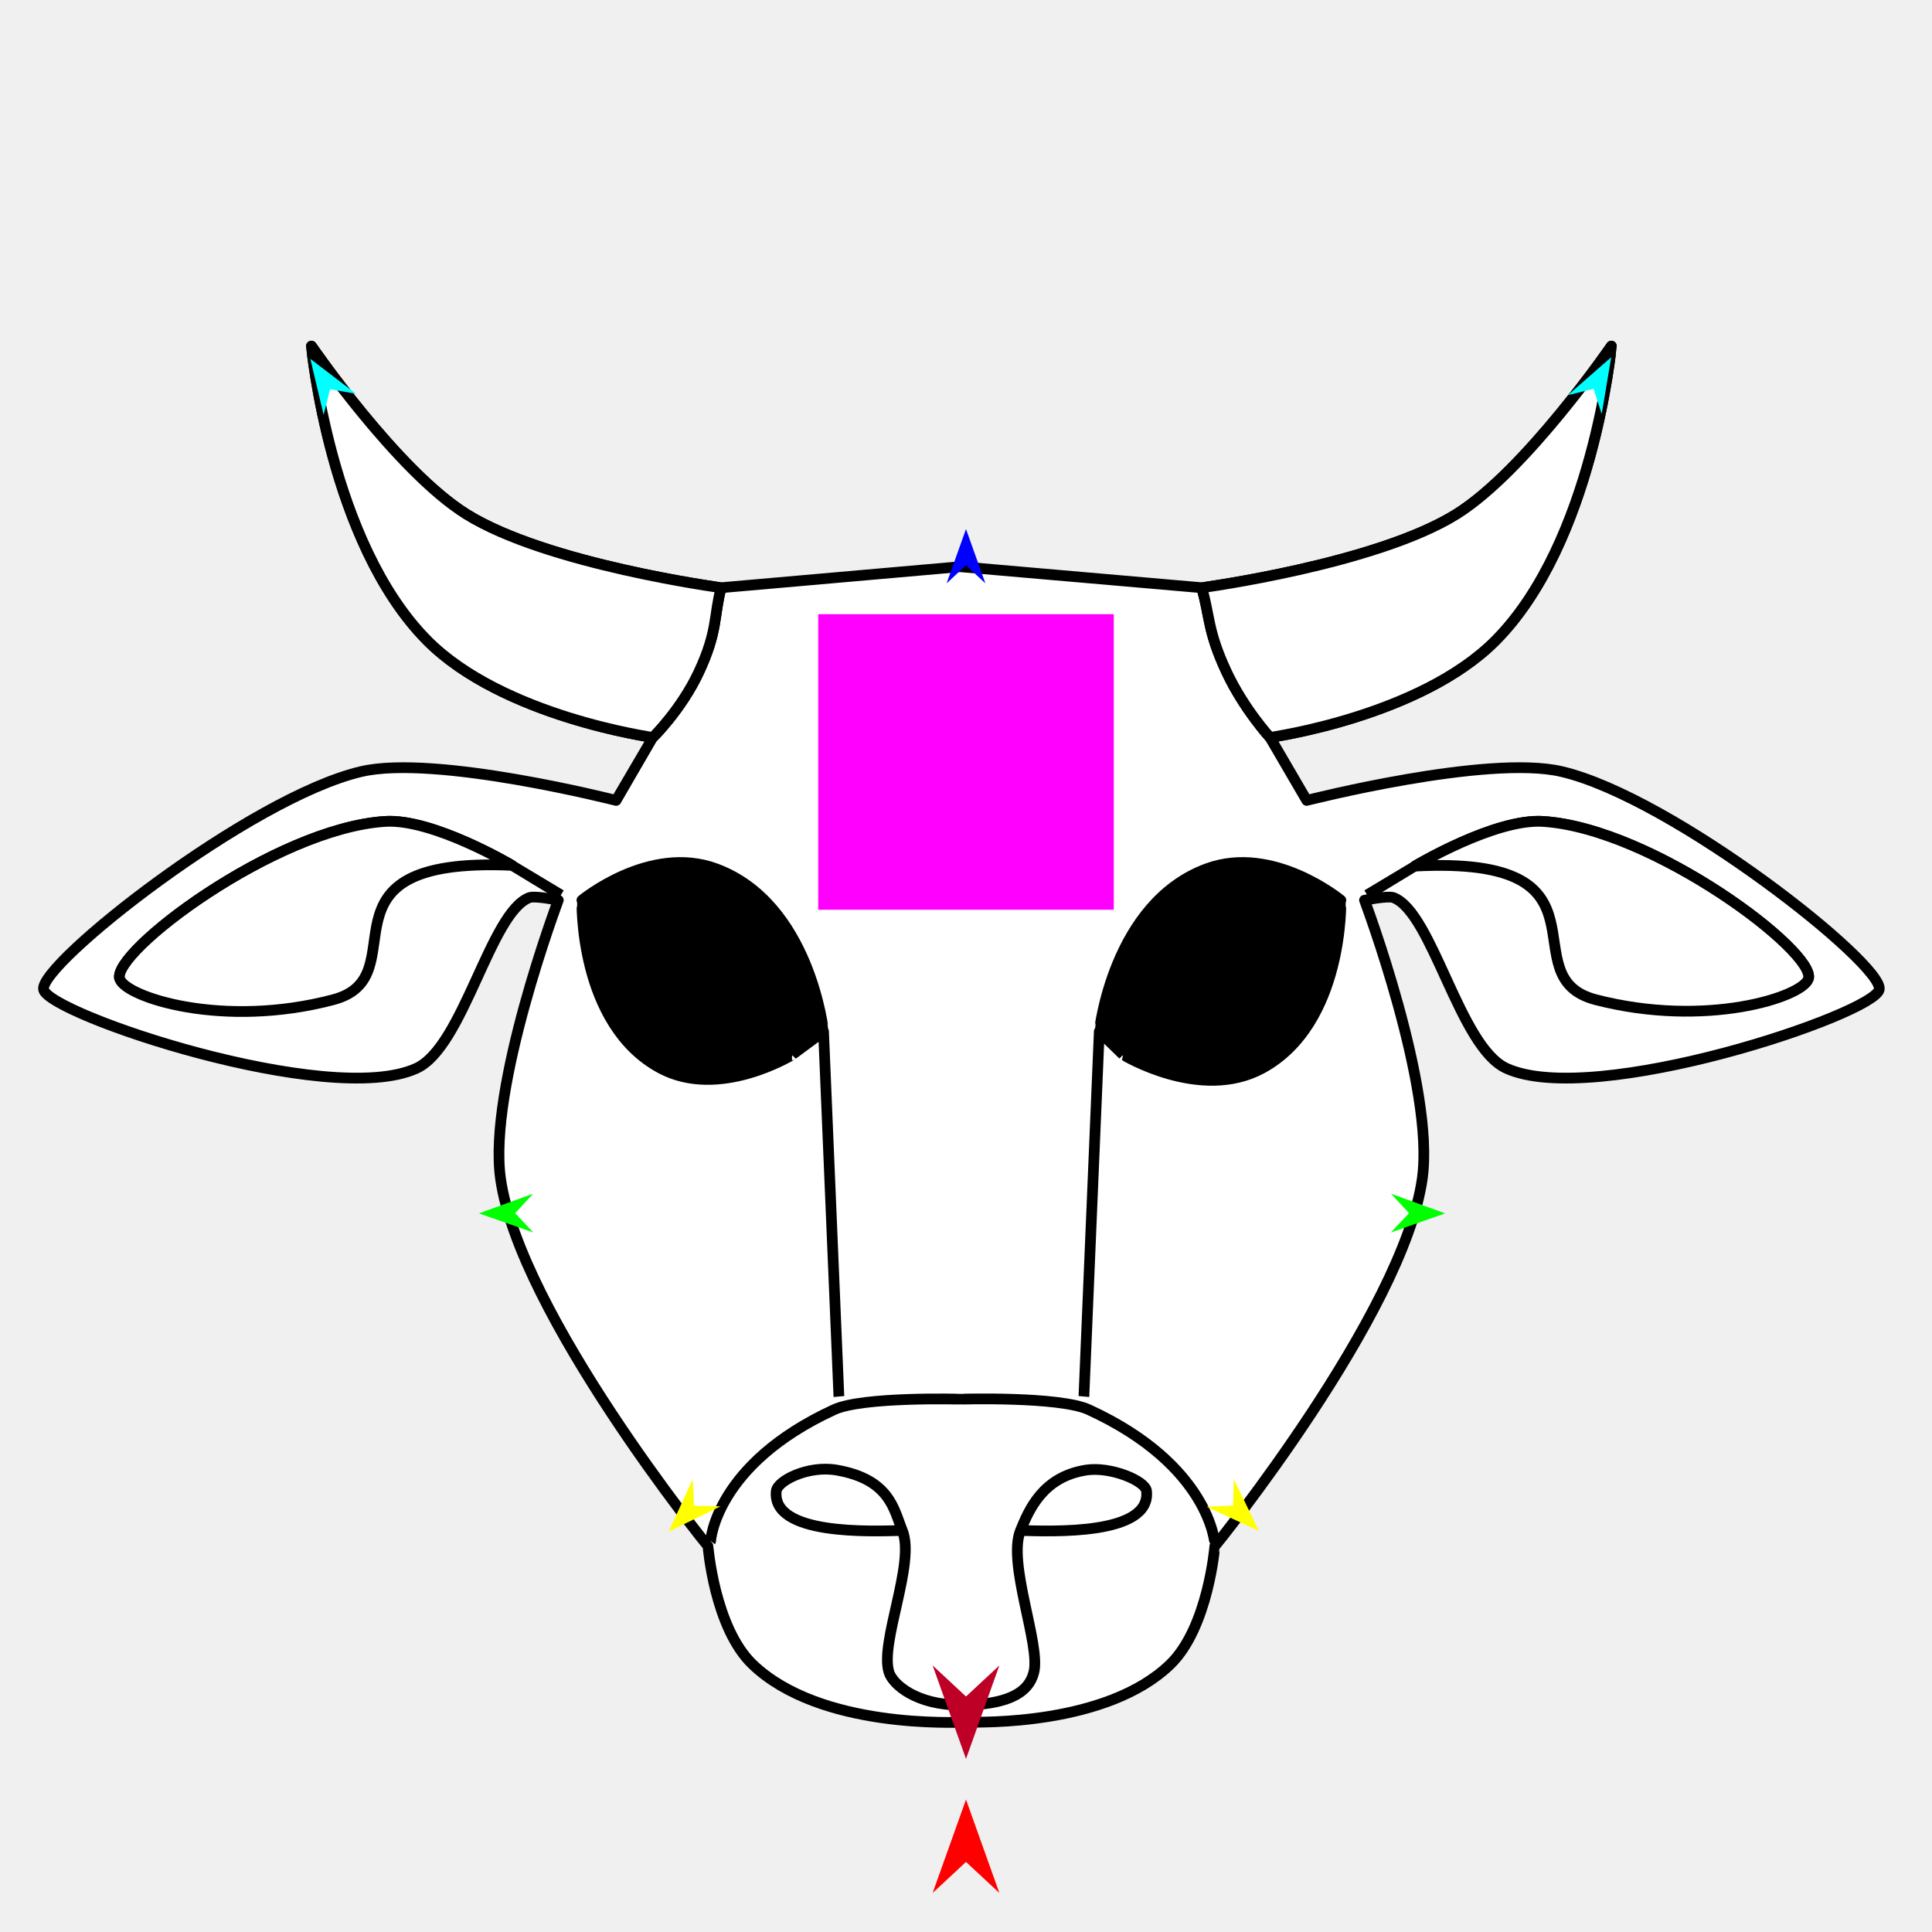
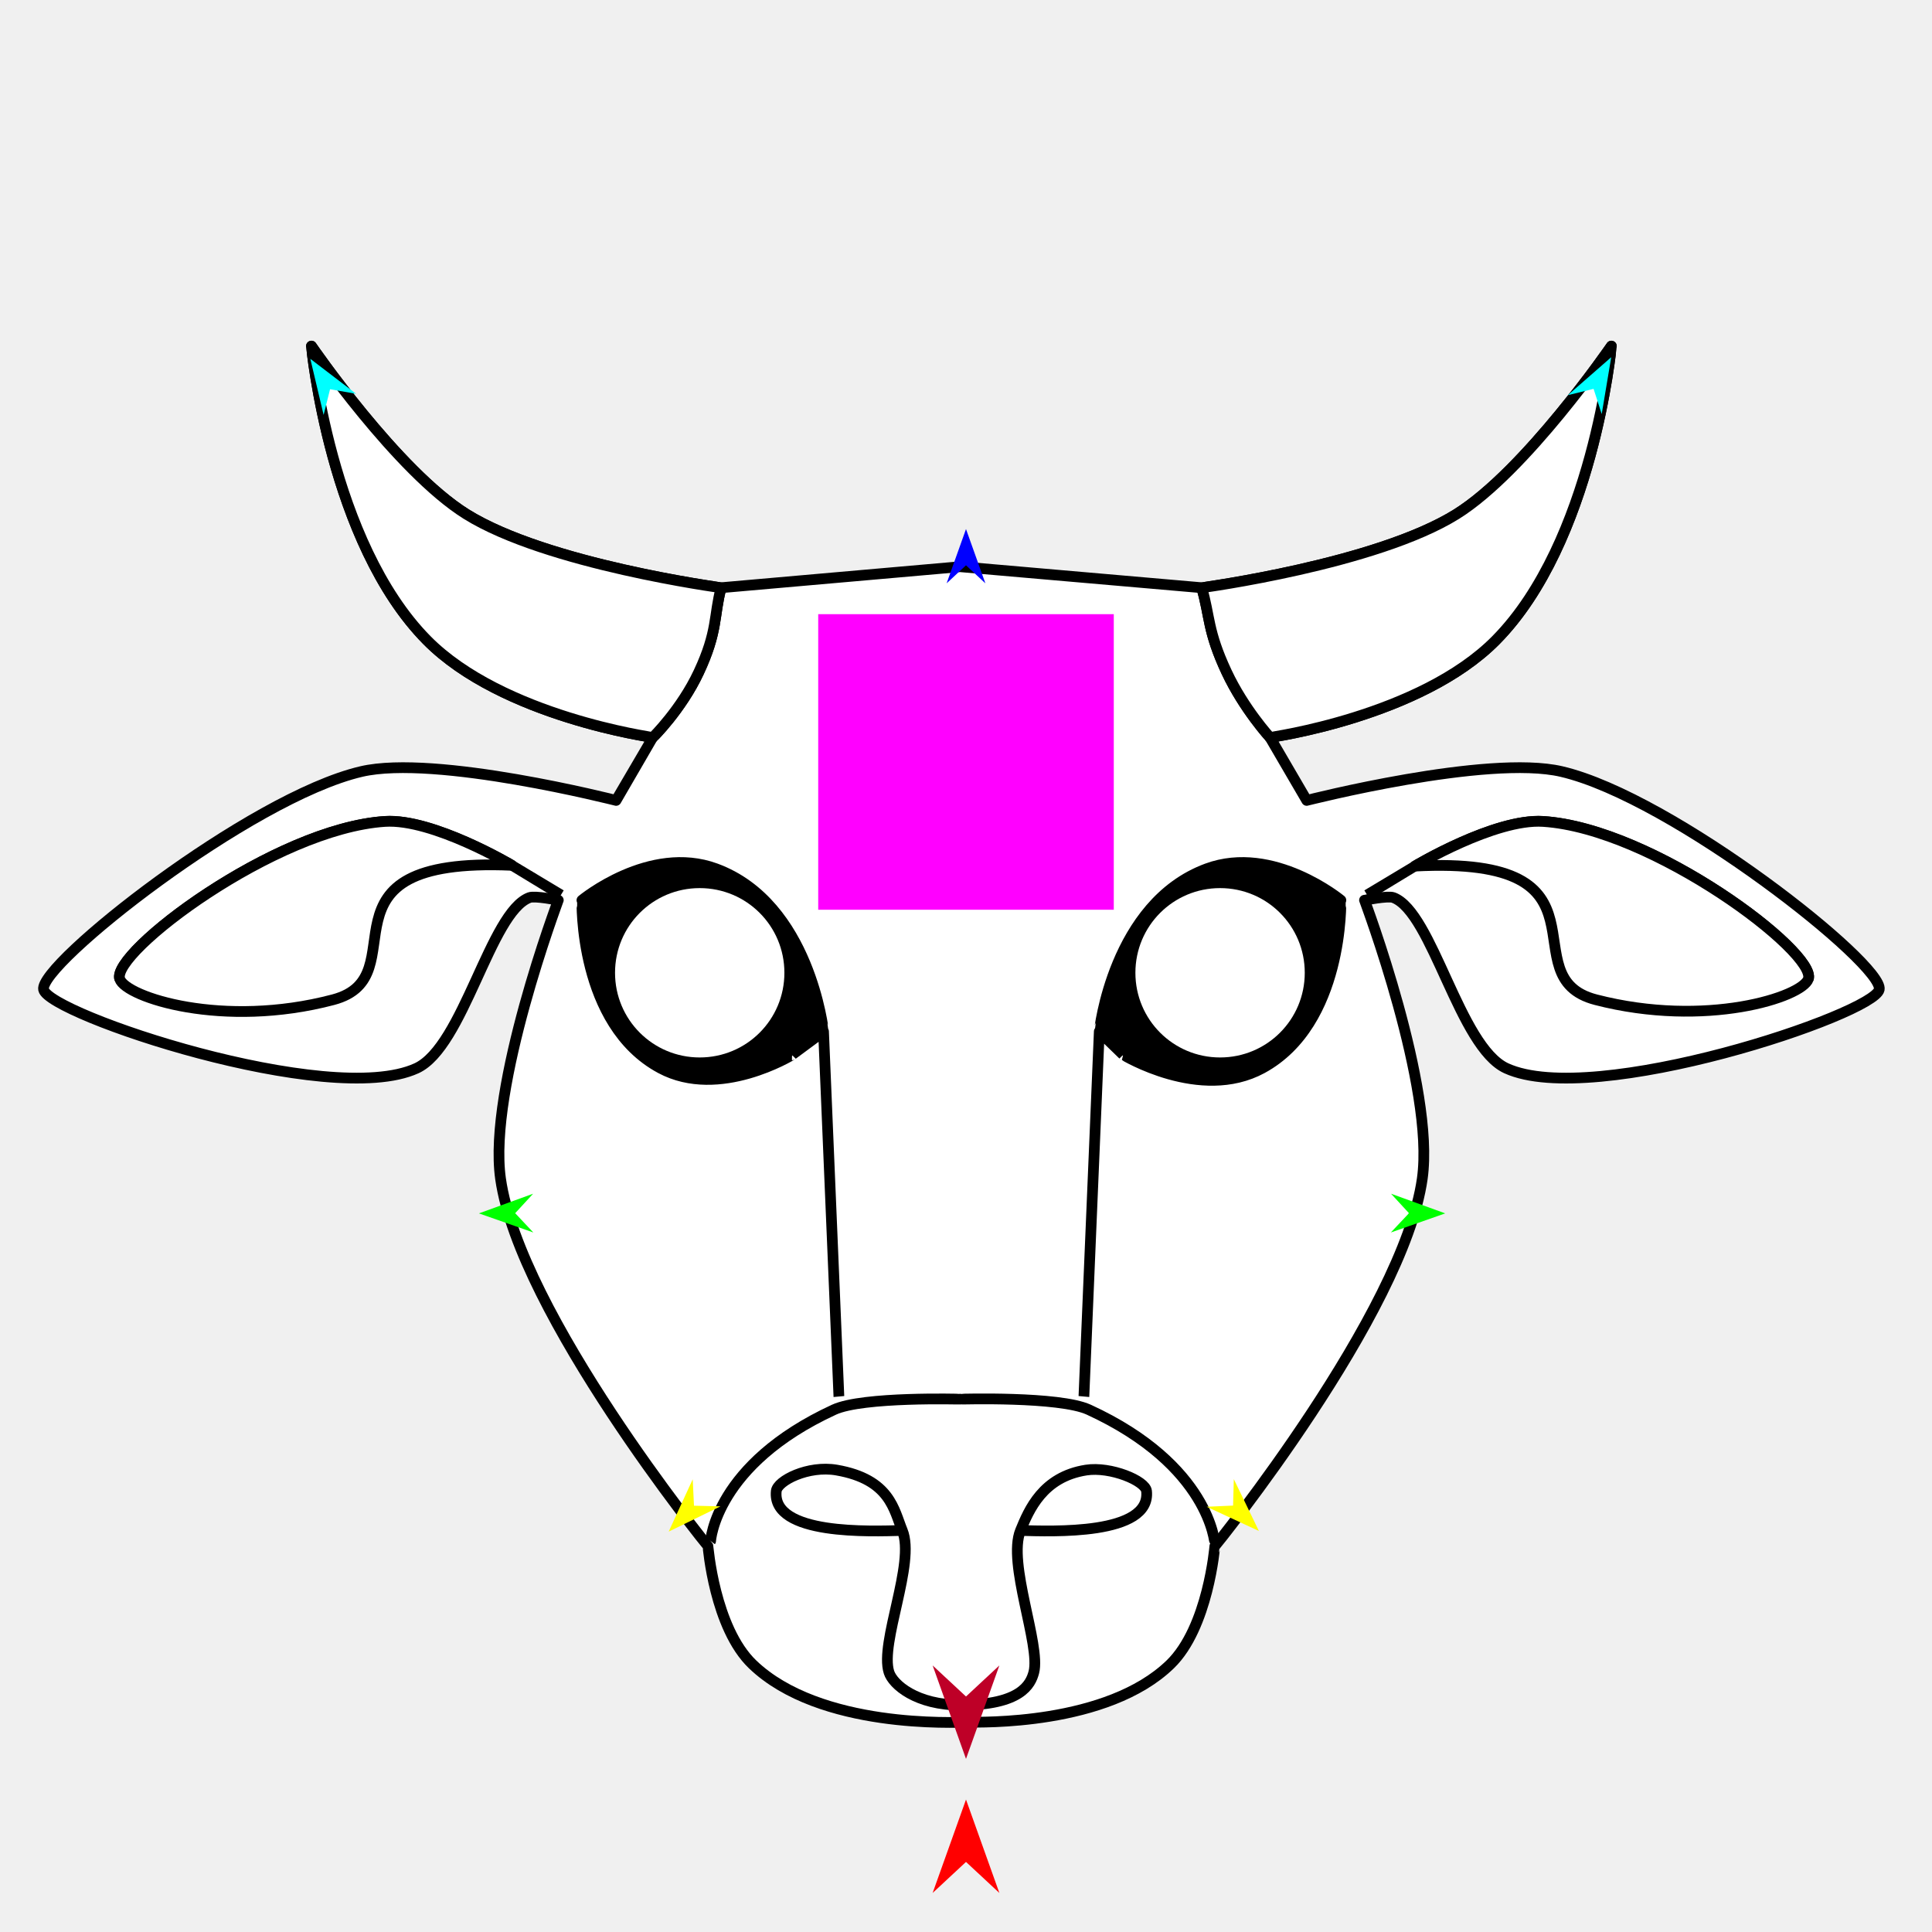
<svg xmlns="http://www.w3.org/2000/svg" version="1.1" id="Frame_0" width="720px" height="720px">
  <g id="cow_head2">
    <g id="cow_head_2">
      <path fill="#ffffff" fill-rule="evenodd" stroke="none" d="M 357.799 211.194 C 357.799 211.194 447.828 219.022 447.837 219.023 C 447.846 219.020 512.802 210.310 542.768 191.620 C 568.603 175.507 600.503 128.992 600.509 128.985 C 600.505 128.996 593.623 202.016 557.448 238.596 C 529.302 267.057 473.291 274.803 473.282 274.807 C 473.283 274.809 486.982 298.293 486.983 298.295 C 486.993 298.294 554.275 281.083 581.914 287.530 C 623.457 297.220 702.205 359.479 700.333 368.759 C 698.481 377.938 593.972 413.076 561.362 398.119 C 543.851 390.088 533.860 339.965 519.279 334.506 C 517.213 333.732 508.515 335.484 508.514 335.484 C 508.516 335.495 534.821 405.307 530.045 439.223 C 522.953 489.584 452.738 576.223 452.730 576.237 C 452.728 576.241 450.280 606.546 436.092 620.277 C 412.473 643.134 365.217 641.764 360.735 641.807 C 355.984 641.853 305.641 644.389 280.484 620.277 C 266.231 606.615 263.848 576.241 263.847 576.237 C 263.839 576.223 193.624 489.584 186.532 439.223 C 181.756 405.307 208.061 335.495 208.063 335.484 C 208.062 335.484 199.364 333.732 197.298 334.506 C 182.716 339.965 172.726 390.088 155.215 398.119 C 122.605 413.076 18.096 377.938 16.244 368.759 C 14.372 359.479 93.120 297.220 134.663 287.530 C 162.302 281.083 229.584 298.294 229.593 298.295 C 229.595 298.293 243.293 274.809 243.295 274.807 C 243.286 274.803 187.274 267.057 159.129 238.596 C 122.954 202.016 116.072 128.996 116.068 128.985 C 116.074 128.992 147.974 175.507 173.809 191.620 C 203.775 210.310 268.731 219.020 268.740 219.023 C 268.749 219.022 357.790 211.194 357.799 211.194 M 295.144 393.141 C 295.145 393.140 302.987 387.325 306.908 384.418 C 306.904 384.412 301.854 336.685 266.783 323.740 C 242.063 314.616 216.876 335.483 216.871 335.484 C 216.874 335.491 215.520 381.678 246.231 398.119 C 268.058 409.805 295.139 393.141 295.144 393.141 M 418.583 393.072 C 418.582 393.071 412.640 387.303 409.669 384.418 C 409.673 384.412 414.723 336.685 449.794 323.740 C 474.514 314.616 499.701 335.483 499.706 335.484 C 499.703 335.491 500.956 381.491 470.346 398.119 C 447.332 410.621 418.588 393.073 418.583 393.072 Z" />
      <path fill="none" stroke="#000000" stroke-width="4" stroke-linejoin="round" d="M 357.799 211.194 C 357.799 211.194 447.828 219.022 447.837 219.023 C 447.846 219.020 512.802 210.310 542.768 191.620 C 568.603 175.507 600.503 128.992 600.509 128.985 C 600.505 128.996 593.623 202.016 557.448 238.596 C 529.302 267.057 473.291 274.803 473.282 274.807 C 473.283 274.809 486.982 298.293 486.983 298.295 C 486.993 298.294 554.275 281.083 581.914 287.530 C 623.457 297.220 702.205 359.479 700.333 368.759 C 698.481 377.938 593.972 413.076 561.362 398.119 C 543.851 390.088 533.860 339.965 519.279 334.506 C 517.213 333.732 508.515 335.484 508.514 335.484 C 508.516 335.495 534.821 405.307 530.045 439.223 C 522.953 489.584 452.738 576.223 452.730 576.237 C 452.728 576.241 450.280 606.546 436.092 620.277 C 412.473 643.134 365.217 641.764 360.735 641.807 C 355.984 641.853 305.641 644.389 280.484 620.277 C 266.231 606.615 263.848 576.241 263.847 576.237 C 263.839 576.223 193.624 489.584 186.532 439.223 C 181.756 405.307 208.061 335.495 208.063 335.484 C 208.062 335.484 199.364 333.732 197.298 334.506 C 182.716 339.965 172.726 390.088 155.215 398.119 C 122.605 413.076 18.096 377.938 16.244 368.759 C 14.372 359.479 93.120 297.220 134.663 287.530 C 162.302 281.083 229.584 298.294 229.593 298.295 C 229.595 298.293 243.293 274.809 243.295 274.807 C 243.286 274.803 187.274 267.057 159.129 238.596 C 122.954 202.016 116.072 128.996 116.068 128.985 C 116.074 128.992 147.974 175.507 173.809 191.620 C 203.775 210.310 268.731 219.020 268.740 219.023 C 268.749 219.022 357.790 211.194 357.799 211.194 M 295.144 393.141 C 295.145 393.140 302.987 387.325 306.908 384.418 C 306.904 384.412 301.854 336.685 266.783 323.740 C 242.063 314.616 216.876 335.483 216.871 335.484 C 216.874 335.491 215.520 381.678 246.231 398.119 C 268.058 409.805 295.139 393.141 295.144 393.141 M 312.634 520.442 C 312.633 520.429 306.909 384.431 306.908 384.418 M 418.583 393.072 C 418.582 393.071 412.640 387.303 409.669 384.418 C 409.673 384.412 414.723 336.685 449.794 323.740 C 474.514 314.616 499.701 335.483 499.706 335.484 C 499.703 335.491 500.956 381.491 470.346 398.119 C 447.332 410.621 418.588 393.073 418.583 393.072 M 403.943 520.442 C 403.944 520.429 409.668 384.431 409.669 384.418 " />
      <path fill="none" stroke="#000000" stroke-width="4" stroke-linejoin="round" d="M 209.042 333.527 C 202.944 329.844 190.751 322.478 190.749 322.477 C 190.745 322.475 161.314 304.963 143.471 306.124 C 102.464 308.794 41.290 355.079 44.626 364.844 M 509.493 333.527 C 515.436 329.939 527.321 322.766 527.322 322.765 C 527.327 322.763 557.030 304.967 575.063 306.124 C 616.073 308.757 677.253 355.082 673.909 364.844 M 264.826 574.279 C 264.830 574.274 266.554 545.750 310.823 525.346 C 321.568 520.393 357.794 521.432 357.799 521.431 C 357.804 521.432 394.780 520.304 405.754 525.346 C 450.959 546.117 452.725 575.253 452.730 575.258 M 380.308 570.365 C 391.798 570.650 429.046 572.293 427.285 555.685 C 426.877 551.844 413.882 546.436 404.775 547.855 C 388.561 550.381 383.436 562.743 380.308 570.365 C 375.314 582.534 387.910 613.089 385.276 623.213 C 384.083 627.798 380.343 635.372 358.233 635.427 C 341.386 635.469 332.740 627.709 331.301 623.213 C 327.758 612.140 341.263 582.534 336.268 570.365 C 333.140 562.743 331.786 551.329 311.802 547.855 C 301.160 546.006 289.699 551.844 289.292 555.685 C 287.531 572.293 324.779 570.650 336.268 570.365 " />
      <path fill="none" stroke="#000000" stroke-width="4" stroke-linejoin="round" d="M 473.282 274.807 C 473.280 274.805 463.587 264.229 457.153 250.517 C 449.907 235.071 450.942 229.521 447.837 219.023 M 243.295 274.807 C 243.296 274.805 253.858 264.494 260.402 250.517 C 267.578 235.190 265.961 229.521 268.740 219.023 " />
      <path fill="#ffffff" fill-rule="evenodd" stroke="#000000" stroke-width="4" stroke-linejoin="round" d="M 594.733 372.568 C 561.777 364.054 604.847 318.742 527.322 322.765 C 527.327 322.763 557.030 304.967 575.063 306.124 C 616.073 308.757 677.253 355.082 673.909 364.844 C 671.594 371.599 635.744 383.162 594.733 372.568 Z" />
      <path fill="#ffffff" fill-rule="evenodd" stroke="#000000" stroke-width="4" stroke-linejoin="round" d="M 124.147 372.568 C 156.874 363.944 113.633 319.135 190.749 322.477 C 190.745 322.475 161.314 304.963 143.471 306.124 C 102.464 308.794 41.290 355.079 44.626 364.844 C 46.943 371.630 83.010 383.407 124.147 372.568 Z" />
      <path fill="none" stroke="#ffffff" stroke-width="1" stroke-linecap="butt" stroke-linejoin="round" d="M 159.129 238.596 C 122.954 202.016 116.072 128.996 116.068 128.985 " />
      <path fill="none" stroke="#ffffff" stroke-width="1" stroke-linecap="butt" stroke-linejoin="round" d="M 116.068 128.985 C 116.074 128.992 147.974 175.507 173.809 191.620 " />
      <path fill="none" stroke="#ffffff" stroke-width="1" stroke-linecap="butt" stroke-linejoin="round" d="M 173.809 191.620 C 203.775 210.310 268.731 219.020 268.740 219.023 " />
      <path fill="none" stroke="#ffffff" stroke-width="1" stroke-linecap="butt" stroke-linejoin="round" d="M 243.295 274.807 C 243.286 274.803 187.274 267.057 159.129 238.596 " />
      <path fill="none" stroke="#ffffff" stroke-width="1" stroke-linecap="butt" stroke-linejoin="round" d="M 447.837 219.023 C 447.846 219.020 512.802 210.310 542.768 191.620 " />
      <path fill="none" stroke="#ffffff" stroke-width="1" stroke-linecap="butt" stroke-linejoin="round" d="M 542.768 191.620 C 568.603 175.507 600.503 128.992 600.509 128.985 " />
      <path fill="none" stroke="#ffffff" stroke-width="1" stroke-linecap="butt" stroke-linejoin="round" d="M 600.509 128.985 C 600.505 128.996 593.623 202.016 557.448 238.596 " />
      <path fill="none" stroke="#ffffff" stroke-width="1" stroke-linecap="butt" stroke-linejoin="round" d="M 557.448 238.596 C 529.302 267.057 473.291 274.803 473.282 274.807 " />
      <path fill="#ffffff" fill-rule="evenodd" stroke="#000000" stroke-width="4" stroke-linejoin="round" d="M 159.129 238.596 C 122.954 202.016 116.072 128.996 116.068 128.985 C 116.074 128.992 147.974 175.507 173.809 191.620 C 203.775 210.310 268.731 219.020 268.740 219.023 C 265.961 229.521 267.578 235.190 260.402 250.517 C 253.858 264.494 243.296 274.805 243.295 274.807 C 243.286 274.803 187.274 267.057 159.129 238.596 M 457.153 250.517 C 449.907 235.071 450.942 229.521 447.837 219.023 C 447.846 219.020 512.802 210.310 542.768 191.620 C 568.603 175.507 600.503 128.992 600.509 128.985 C 600.505 128.996 593.623 202.016 557.448 238.596 C 529.302 267.057 473.291 274.803 473.282 274.807 C 473.280 274.805 463.587 264.229 457.153 250.517 Z" />
      <path fill="none" stroke="#000000" stroke-width="1" stroke-linecap="butt" stroke-linejoin="round" d="M 418.583 393.072 C 418.582 393.071 412.640 387.303 409.669 384.418 " />
      <path fill="none" stroke="#000000" stroke-width="1" stroke-linecap="butt" stroke-linejoin="round" d="M 409.669 384.418 C 409.673 384.412 414.723 336.685 449.794 323.740 " />
      <path fill="none" stroke="#000000" stroke-width="1" stroke-linecap="butt" stroke-linejoin="round" d="M 449.794 323.740 C 474.514 314.616 499.701 335.483 499.706 335.484 " />
      <path fill="none" stroke="#000000" stroke-width="1" stroke-linecap="butt" stroke-linejoin="round" d="M 499.706 335.484 C 499.703 335.491 500.956 381.491 470.346 398.119 " />
      <path fill="none" stroke="#000000" stroke-width="1" stroke-linecap="butt" stroke-linejoin="round" d="M 470.346 398.119 C 447.332 410.621 418.588 393.073 418.583 393.072 " />
      <path fill="#000000" fill-rule="evenodd" stroke="none" d="M 418.583 393.072 C 418.582 393.071 412.640 387.303 409.669 384.418 C 409.673 384.412 414.723 336.685 449.794 323.740 C 474.514 314.616 499.701 335.483 499.706 335.484 C 499.703 335.491 500.956 381.491 470.346 398.119 C 447.332 410.621 418.588 393.073 418.583 393.072 Z" />
      <path fill="none" stroke="#000000" stroke-width="1" stroke-linecap="butt" stroke-linejoin="round" d="M 295.144 393.141 C 295.145 393.140 302.987 387.325 306.908 384.418 " />
      <path fill="none" stroke="#000000" stroke-width="1" stroke-linecap="butt" stroke-linejoin="round" d="M 306.908 384.418 C 306.904 384.412 301.854 336.685 266.783 323.740 " />
      <path fill="none" stroke="#000000" stroke-width="1" stroke-linecap="butt" stroke-linejoin="round" d="M 266.783 323.740 C 242.063 314.616 216.876 335.483 216.871 335.484 " />
      <path fill="none" stroke="#000000" stroke-width="1" stroke-linecap="butt" stroke-linejoin="round" d="M 216.871 335.484 C 216.874 335.491 215.520 381.678 246.231 398.119 " />
      <path fill="none" stroke="#000000" stroke-width="1" stroke-linecap="butt" stroke-linejoin="round" d="M 246.231 398.119 C 268.058 409.805 295.139 393.141 295.144 393.141 " />
      <path fill="#000000" fill-rule="evenodd" stroke="none" d="M 295.144 393.141 C 295.145 393.140 302.987 387.325 306.908 384.418 C 306.904 384.412 301.854 336.685 266.783 323.740 C 242.063 314.616 216.876 335.483 216.871 335.484 C 216.874 335.491 215.520 381.678 246.231 398.119 C 268.058 409.805 295.139 393.141 295.144 393.141 Z" />
+       <path fill="#ffffff" fill-rule="evenodd" stroke="none" d="M 260.763 330.970 C 278.230 330.970 292.321 345.060 292.321 362.527 C 292.321 379.994 278.230 394.084 260.763 394.084 C 243.297 394.084 229.206 379.994 229.206 362.527 C 229.206 345.060 243.297 330.970 260.763 330.970 Z" />
+       <path fill="#ffffff" fill-rule="evenodd" stroke="none" d="M 454.689 330.970 C 472.155 330.970 486.246 345.060 486.246 362.527 C 486.246 379.994 472.155 394.084 454.689 394.084 C 437.222 394.084 423.131 379.994 423.131 362.527 C 423.131 345.060 437.222 330.970 454.689 330.970 Z" />
    </g>
    <g id="specs">
      <path fill="#ff00ff" fill-rule="evenodd" stroke="none" d="M 304.926 339.028 C 304.937 339.028 415.063 339.028 415.074 339.028 C 415.074 339.017 415.074 228.892 415.074 228.881 C 415.063 228.881 304.937 228.881 304.926 228.881 C 304.926 228.892 304.926 339.017 304.926 339.028 Z" />
      <path fill="#ff0000" fill-rule="evenodd" stroke="none" d="M 360.000 670.637 C 360.001 670.640 372.432 705.446 372.433 705.450 C 372.432 705.449 360.001 693.883 360.000 693.882 C 359.999 693.883 347.568 705.449 347.567 705.450 C 347.568 705.446 359.999 670.640 360.000 670.637 Z" />
      <path fill="#0000ff" fill-rule="evenodd" stroke="none" d="M 360.000 197.167 C 360.001 197.169 367.221 217.387 367.222 217.389 C 367.221 217.388 360.001 210.670 360.000 210.669 C 359.999 210.670 352.779 217.388 352.778 217.389 C 352.779 217.387 359.999 197.169 360.000 197.167 Z" />
      <path fill="#00ff00" fill-rule="evenodd" stroke="none" d="M 178.493 452.189 C 178.495 452.188 198.676 444.865 198.678 444.865 C 198.677 444.865 191.996 452.120 191.995 452.121 C 191.996 452.122 198.750 459.308 198.751 459.309 C 198.749 459.308 178.495 452.190 178.493 452.189 Z" />
      <path fill="#ffff00" fill-rule="evenodd" stroke="none" d="M 249.195 570.794 C 249.195 570.792 258.156 551.283 258.157 551.281 C 258.157 551.282 258.629 561.133 258.629 561.134 C 258.630 561.134 268.489 561.373 268.490 561.373 C 268.488 561.374 249.197 570.793 249.195 570.794 Z" />
      <path fill="#ffff00" fill-rule="evenodd" stroke="none" d="M 469.158 570.555 C 469.157 570.553 459.807 551.227 459.806 551.225 C 459.806 551.226 459.532 561.085 459.532 561.086 C 459.531 561.086 449.678 561.523 449.677 561.523 C 449.679 561.524 469.156 570.554 469.158 570.555 Z" />
      <path fill="#00ff00" fill-rule="evenodd" stroke="none" d="M 538.589 452.189 C 538.587 452.188 518.405 444.865 518.403 444.865 C 518.404 444.865 525.086 452.120 525.086 452.121 C 525.086 452.122 518.331 459.308 518.331 459.309 C 518.333 459.308 538.587 452.190 538.589 452.189 Z" />
      <path fill="#00ffff" fill-rule="evenodd" stroke="none" d="M 600.456 133.124 C 600.455 133.126 596.911 154.300 596.911 154.302 C 596.911 154.301 593.878 144.916 593.877 144.915 C 593.876 144.916 584.298 147.265 584.297 147.265 C 584.298 147.263 600.454 133.125 600.456 133.124 Z" />
      <path fill="#00ffff" fill-rule="evenodd" stroke="none" d="M 115.652 133.730 C 115.652 133.732 120.600 154.623 120.601 154.625 C 120.601 154.624 123.001 145.057 123.002 145.056 C 123.003 145.057 132.716 146.762 132.717 146.762 C 132.715 146.761 115.653 133.731 115.652 133.730 Z" />
      <path fill="#be0027" fill-rule="evenodd" stroke="none" d="M 360.000 655.480 C 360.001 655.476 372.432 620.670 372.433 620.667 C 372.432 620.668 360.001 632.234 360.000 632.235 C 359.999 632.234 347.568 620.668 347.567 620.667 C 347.568 620.670 359.999 655.476 360.000 655.480 Z" />
    </g>
  </g>
</svg>
